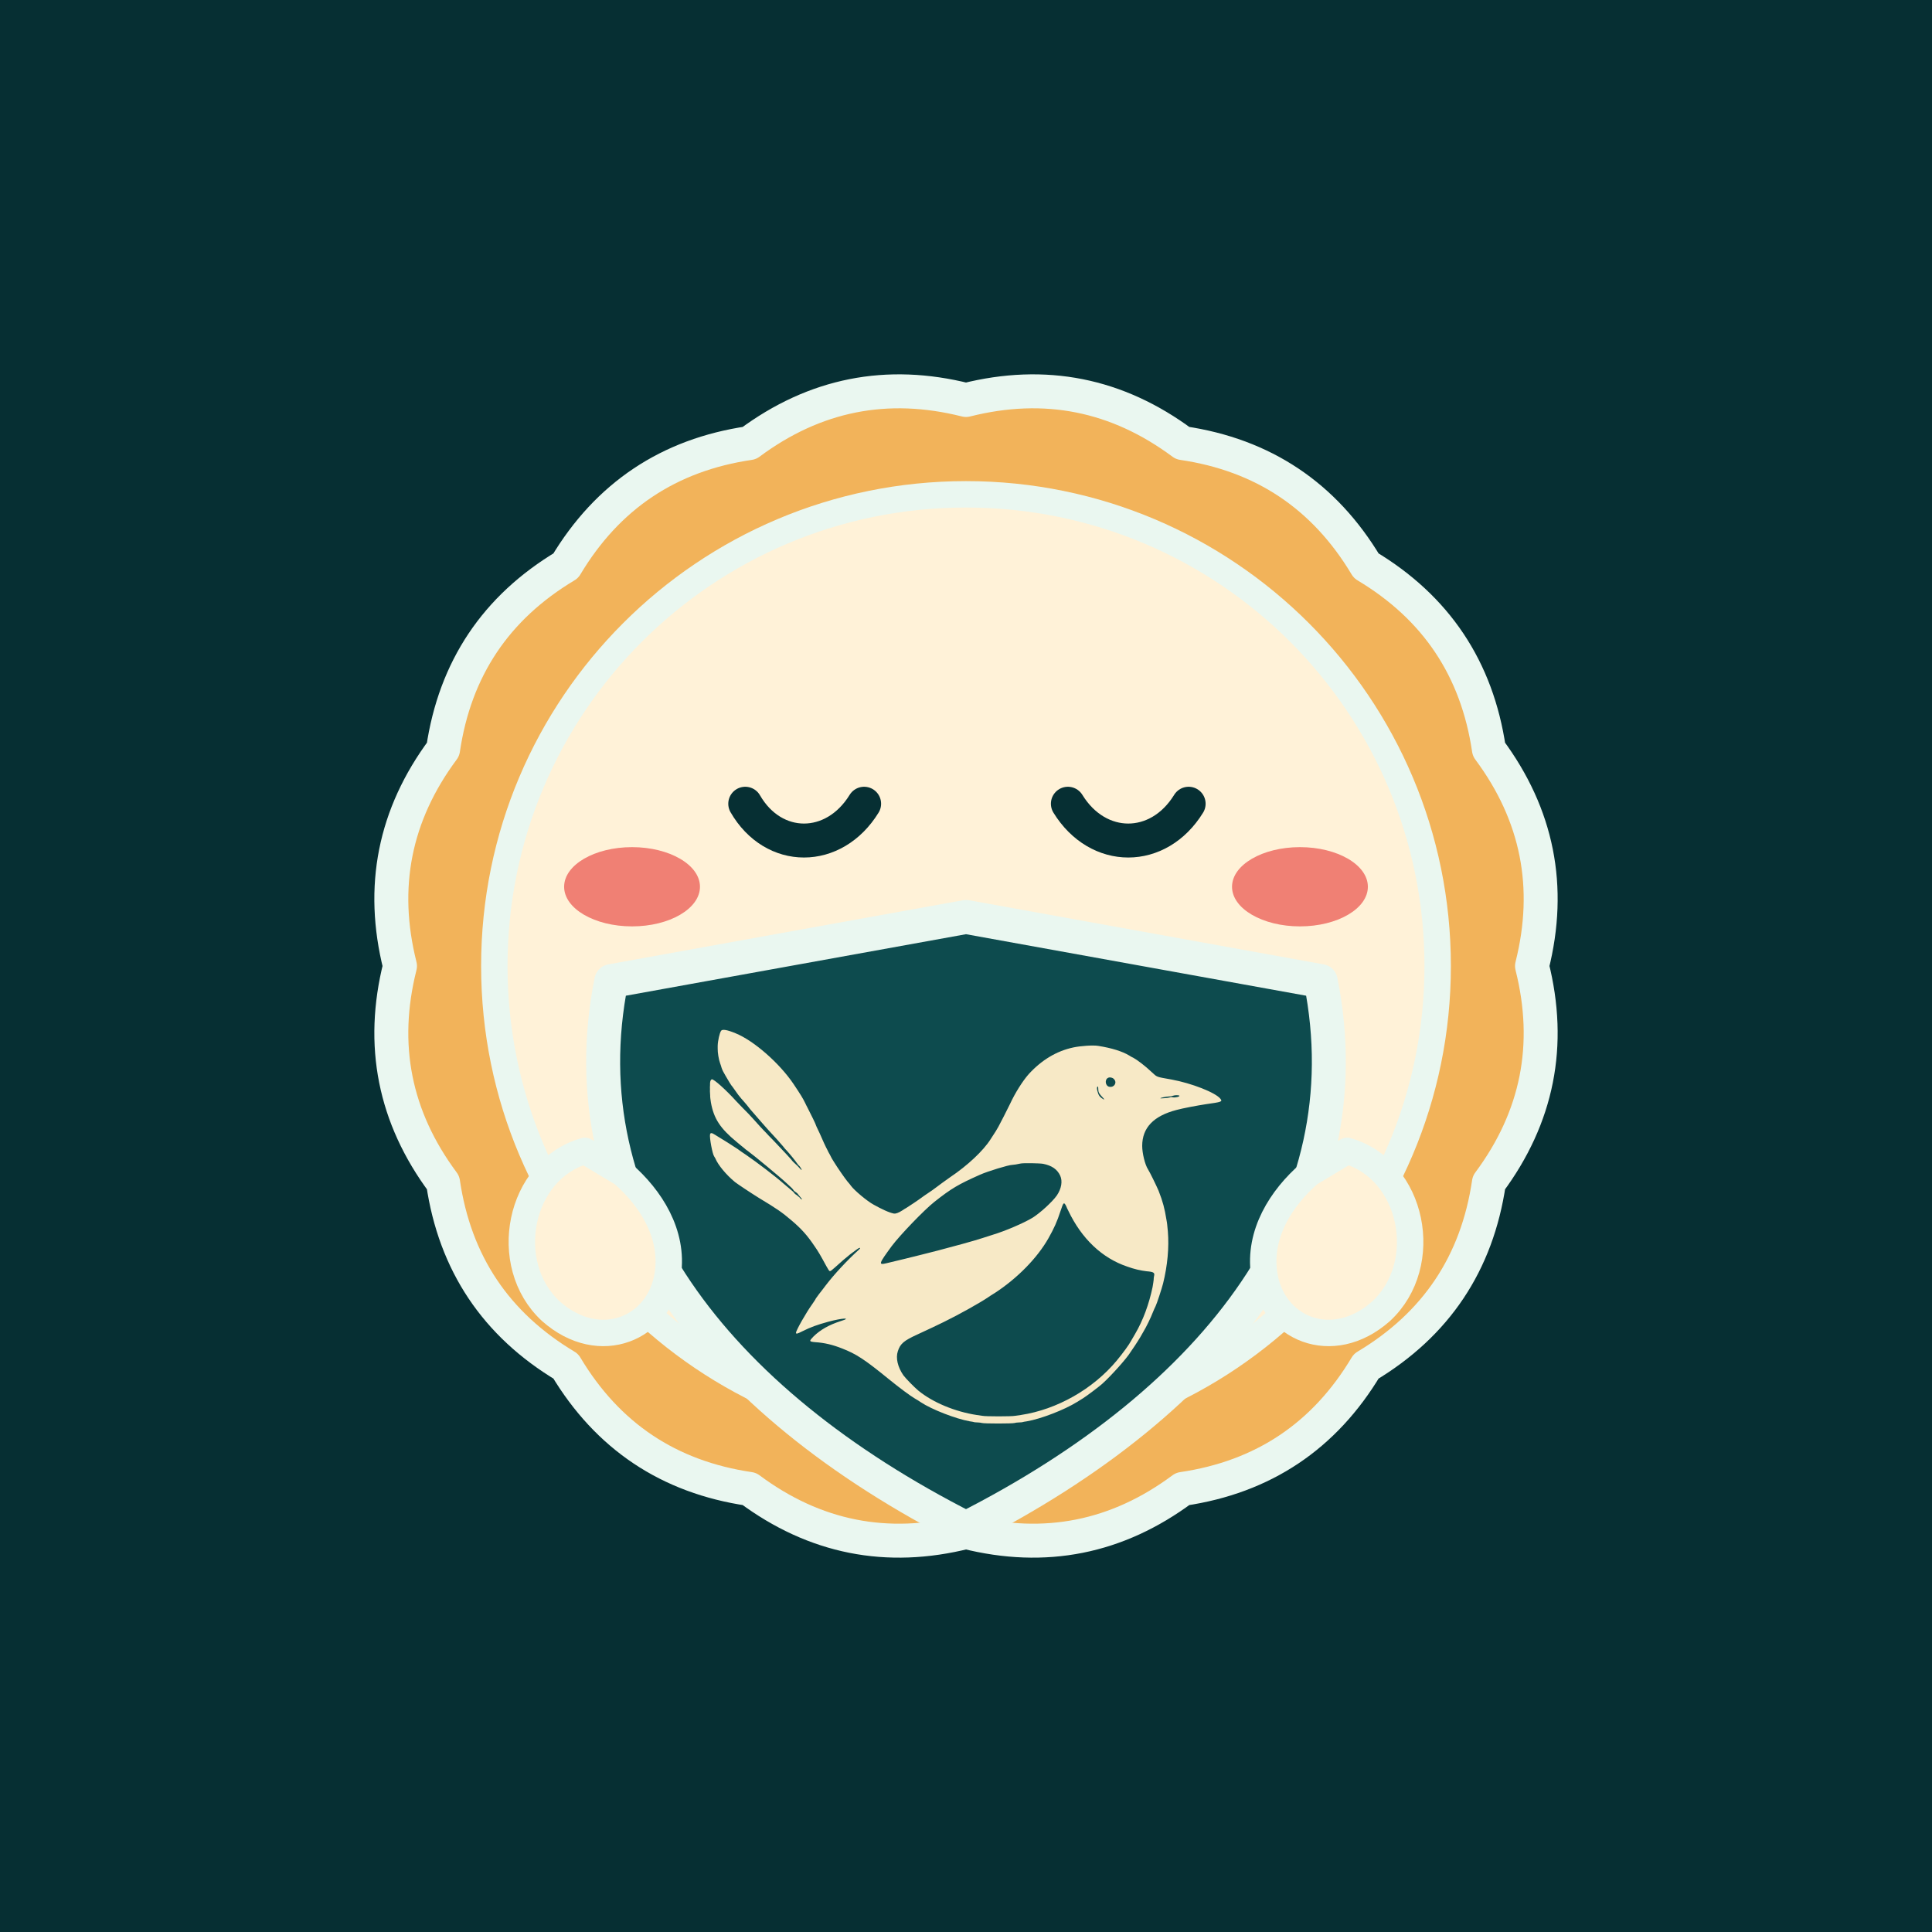
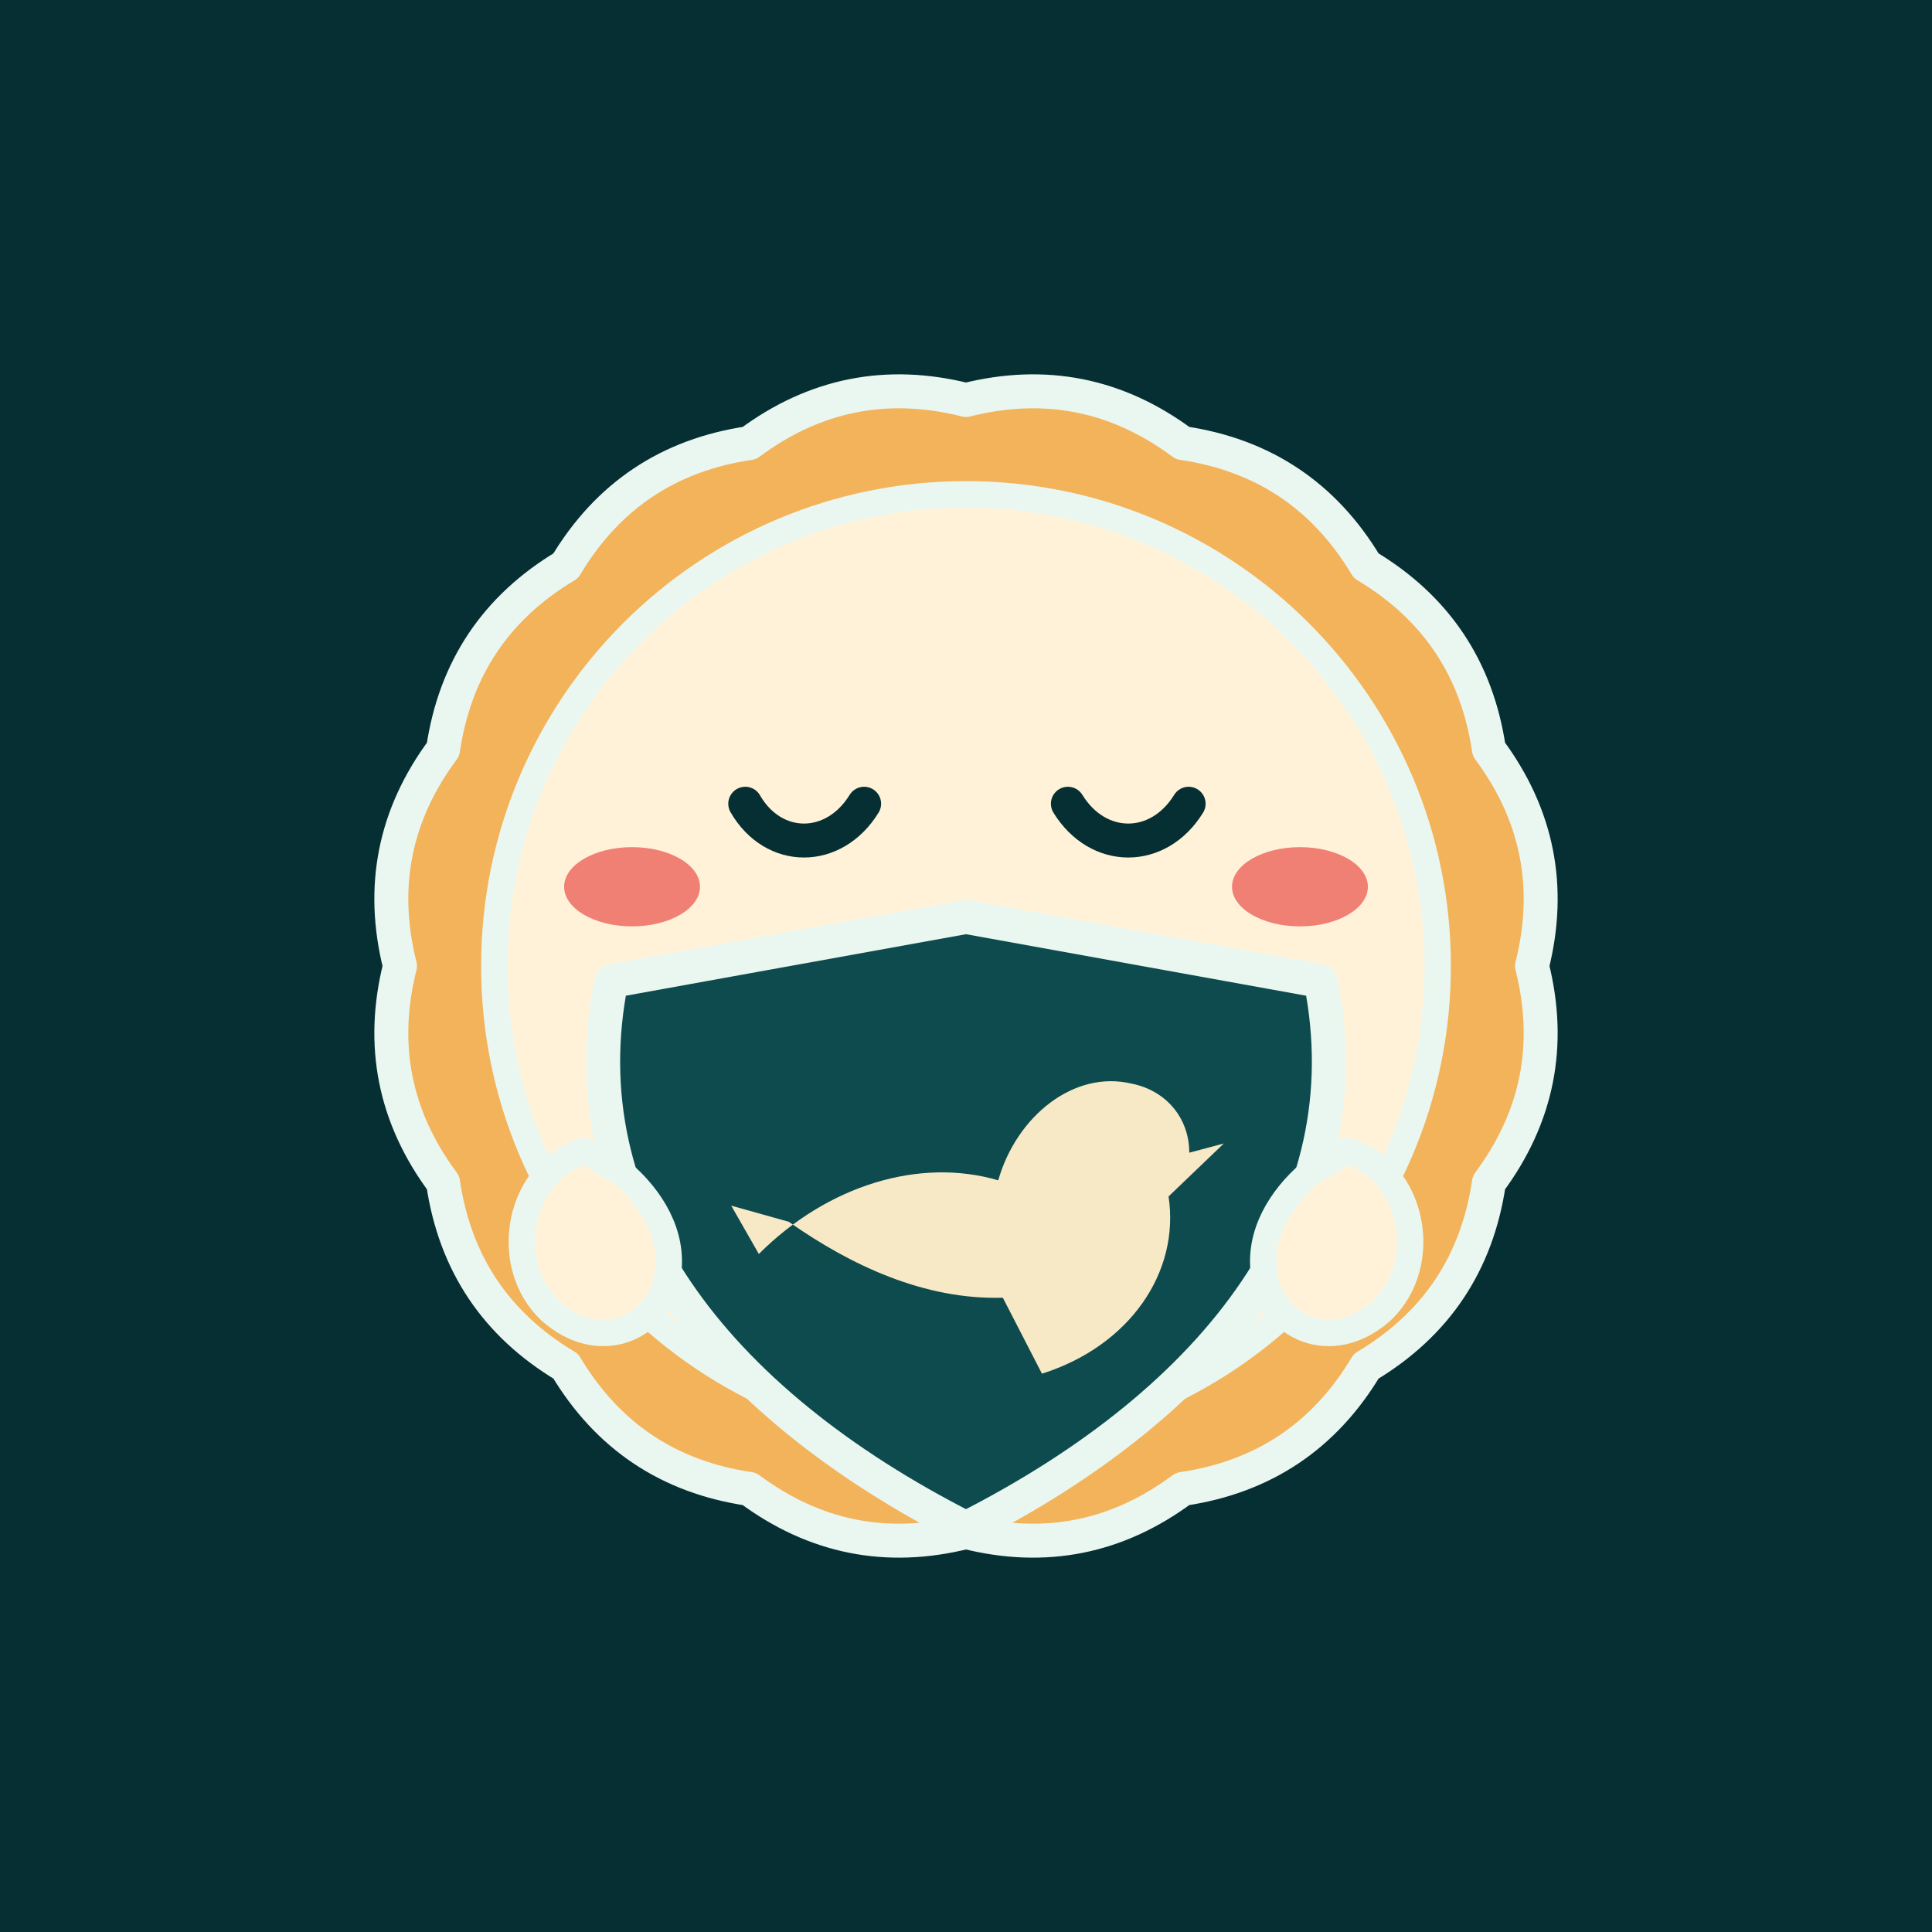
<svg xmlns="http://www.w3.org/2000/svg" viewBox="0 0 1024 1024" width="1024" height="1024" role="img" aria-label="ShyPie — dark variant">
  <rect width="1024" height="1024" fill="#062F33" />
  <g>
    <path d="M 512 212 Q 574.82 196.19 626.81 234.84 Q 690.89 244.27 724.13 299.87 Q 779.73 333.11 789.16 397.19 Q 827.81 449.18 812 512 Q 827.81 574.82 789.16 626.81 Q 779.73 690.89 724.13 724.13 Q 690.89 779.73 626.81 789.16 Q 574.82 827.81 512 812 Q 449.18 827.81 397.19 789.16 Q 333.11 779.73 299.87 724.13 Q 244.27 690.89 234.84 626.81 Q 196.19 574.82 212 512 Q 196.19 449.18 234.84 397.19 Q 244.27 333.11 299.87 299.87 Q 333.11 244.27 397.19 234.84 Q 449.18 196.19 512 212 Z" fill="#F2B35A" stroke="#EAF7F0" stroke-width="18" stroke-linejoin="round" />
    <circle cx="512" cy="512" r="250" fill="#FFF2D8" stroke="#EAF7F0" stroke-width="14" />
    <g fill="none" stroke="#062F33" stroke-width="18" stroke-linecap="round">
      <path d="M 395 426 C 410 452 442 452 458 426" />
      <path d="M 566 426 C 582 452 614 452 630 426" />
    </g>
    <ellipse cx="335" cy="470" rx="36" ry="21" fill="#F08074" />
    <ellipse cx="689" cy="470" rx="36" ry="21" fill="#F08074" />
    <path d="M 512 486 L 700 520 C 724 640 646 742 512 810 C 378 742 300 640 324 520 Z" fill="#0D4B4E" stroke="#EAF7F0" stroke-width="18" stroke-linejoin="round" />
    <g fill="#FFF2D8" stroke="#EAF7F0" stroke-width="14" stroke-linejoin="round">
      <path d="M 310 610 C 275 620 265 670 292 695 C 318 718 350 704 354 675 C 357 654 345 635 330 622 Z" />
      <path d="M 714 610 C 749 620 759 670 732 695 C 706 718 674 704 670 675 C 667 654 679 635 694 622 Z" />
    </g>
    <g fill="#F7E9C6">
-       <g transform="translate(512 650) scale(11.6) translate(-12 -12)">
-         <g transform="scale(0.5454545)">
-           <path d="M1.49 5.61C1.36 5.78 1.21 6.46 1.2 6.87C1.2 6.91 1.2 7.02 1.2 7.11C1.19 7.44 1.29 8.03 1.4 8.33C1.43 8.42 1.5 8.6 1.53 8.73C1.6 8.93 1.67 9.07 1.86 9.39C2.17 9.93 2.29 10.11 2.34 10.18C2.39 10.23 2.5 10.39 2.6 10.53C2.84 10.88 3.01 11.11 3.18 11.3C3.25 11.37 3.46 11.62 3.64 11.83C3.81 12.06 4.07 12.37 4.22 12.53C4.71 13.1 5.22 13.68 5.41 13.89C5.96 14.48 6.51 15.09 6.67 15.29C6.76 15.41 6.91 15.59 7 15.67C7.28 15.98 7.71 16.51 7.9 16.79C7.95 16.85 7.99 16.91 8.01 16.91C8.05 16.93 8.26 17.24 8.23 17.27C8.21 17.28 8.17 17.25 8.02 17.08C7.94 16.99 7.89 16.93 7.59 16.66C7.52 16.6 7.41 16.48 7.35 16.39C7.22 16.24 6.77 15.75 6.29 15.25C6.17 15.12 6.02 14.96 5.96 14.9C5.9 14.84 5.77 14.7 5.67 14.6C5.56 14.5 5.39 14.31 5.28 14.19C5.16 14.08 4.91 13.8 4.71 13.59C4.52 13.38 4.26 13.1 4.16 12.98C4.05 12.86 3.88 12.68 3.78 12.57C3.54 12.34 3.03 11.8 2.75 11.51C1.89 10.56 0.87 9.65 0.71 9.68C0.63 9.7 0.57 9.82 0.56 10C0.56 10.09 0.56 10.24 0.55 10.34C0.56 10.44 0.55 10.6 0.55 10.68C0.56 10.76 0.56 10.92 0.57 11.03C0.56 11.15 0.6 11.4 0.63 11.61C0.87 12.97 1.41 13.79 2.78 14.92C3.01 15.11 3.28 15.34 3.39 15.42C3.48 15.51 3.64 15.63 3.73 15.69C4.19 16.02 6.45 17.89 6.98 18.39C7.41 18.78 7.48 18.86 7.54 18.95C7.56 19 7.65 19.08 7.72 19.12C7.79 19.16 7.88 19.23 7.92 19.29C7.95 19.33 8.03 19.45 8.11 19.53C8.18 19.62 8.26 19.7 8.26 19.72C8.29 19.74 8.27 19.74 8.21 19.73C8.17 19.71 8.1 19.65 8.06 19.58C8 19.53 7.9 19.44 7.82 19.38C7.74 19.34 7.64 19.26 7.62 19.21C7.59 19.16 7.48 19.05 7.37 18.97C7.26 18.88 6.97 18.63 6.72 18.42C6.03 17.81 4.51 16.65 3.56 16C3.34 15.86 3.03 15.64 2.87 15.52C2.61 15.34 1.55 14.67 0.98 14.33C0.7 14.15 0.6 14.15 0.56 14.29C0.5 14.56 0.76 15.94 0.9 16.13C0.92 16.16 0.97 16.24 1 16.3C1.23 16.86 1.91 17.68 2.65 18.29C2.88 18.47 4.01 19.22 4.64 19.61C6.2 20.55 6.57 20.81 7.37 21.49C8.2 22.19 8.71 22.76 9.3 23.64C9.62 24.09 9.84 24.48 10.29 25.31C10.45 25.61 10.54 25.74 10.59 25.75C10.65 25.76 10.78 25.66 11.01 25.45C11.51 24.99 11.94 24.63 12.3 24.34C12.82 23.95 12.98 23.83 13.06 23.81C13.17 23.78 13.16 23.83 13.01 23.97C12.07 24.82 10.97 26 10.26 26.93C10.09 27.15 9.84 27.49 9.69 27.67C9.55 27.86 9.42 28.03 9.42 28.04C9.42 28.07 9.29 28.27 9.13 28.5C8.61 29.22 7.76 30.72 7.76 30.91C7.76 31.03 7.86 31.01 8.31 30.78C8.97 30.45 9.54 30.24 10.46 29.99C11.63 29.67 12.5 29.63 11.52 29.93C10.52 30.25 9.79 30.67 9.23 31.22C8.84 31.62 8.85 31.65 9.36 31.7C10.15 31.75 10.84 31.92 11.6 32.22C12.79 32.68 13.49 33.13 15.56 34.82C16.45 35.54 17.32 36.19 17.73 36.43C17.89 36.52 18.1 36.65 18.21 36.73C19.13 37.34 21.14 38.12 22.31 38.33C22.46 38.35 22.64 38.38 22.73 38.41C22.81 38.42 22.95 38.43 23.05 38.43C23.12 38.43 23.26 38.45 23.33 38.47C23.51 38.53 25.9 38.53 26.08 38.47C26.14 38.45 26.27 38.43 26.36 38.43C26.45 38.43 26.6 38.42 26.68 38.41C26.77 38.38 26.95 38.35 27.1 38.33C28.26 38.13 30.25 37.37 31.32 36.7C31.48 36.6 31.71 36.46 31.82 36.39C32.11 36.21 33.13 35.44 33.4 35.2C34.17 34.51 35.47 33.05 35.77 32.55C35.81 32.49 35.98 32.23 36.15 31.99C36.3 31.75 36.52 31.43 36.6 31.28C36.69 31.12 36.81 30.91 36.88 30.79C37.09 30.45 37.49 29.63 37.64 29.23C37.72 29.03 37.83 28.78 37.88 28.69C37.98 28.5 38.41 27.18 38.51 26.78C38.88 25.28 39.02 23.77 38.91 22.43C38.88 22.17 38.86 21.89 38.85 21.82C38.84 21.75 38.82 21.57 38.79 21.44C38.64 20.5 38.49 19.93 38.13 19.01C37.93 18.55 37.41 17.48 37.25 17.23C36.99 16.83 36.76 15.87 36.76 15.26C36.76 13.74 37.71 12.75 39.63 12.25C40.13 12.11 41.36 11.88 42.07 11.77C43.42 11.58 43.5 11.56 43.31 11.31C42.9 10.79 40.9 10.01 39.22 9.7C37.92 9.47 38.02 9.51 37.57 9.09C37.01 8.56 36.34 8.05 36.02 7.88C35.94 7.85 35.78 7.76 35.66 7.68C35.09 7.34 34.21 7.06 33.07 6.88C32.64 6.81 31.62 6.88 31 7.01C29.58 7.31 28.33 8.07 27.25 9.25C26.73 9.84 26.1 10.85 25.69 11.74C25.53 12.08 24.84 13.43 24.71 13.66C24.58 13.9 24.46 14.09 24.06 14.7C23.45 15.67 22.11 16.92 20.66 17.89C20.52 17.99 20.23 18.2 19.99 18.37C19.76 18.55 19.39 18.81 19.18 18.97C18.96 19.12 18.66 19.33 18.49 19.44C17.97 19.83 17.17 20.35 17.01 20.45C16.92 20.5 16.75 20.6 16.64 20.68C16.36 20.86 16.11 20.95 15.97 20.93C15.54 20.85 14.87 20.52 14.26 20.18C13.72 19.89 12.65 18.99 12.37 18.61C12.33 18.54 12.19 18.38 12.07 18.24C11.87 18 11.23 17.08 10.95 16.62C10.89 16.53 10.81 16.38 10.76 16.31C10.72 16.24 10.64 16.09 10.59 15.98C10.52 15.88 10.44 15.7 10.39 15.6C10.34 15.51 10.21 15.25 10.11 15.03C10.01 14.82 9.85 14.45 9.75 14.22C9.64 14 9.52 13.74 9.48 13.65C9.41 13.44 9.34 13.31 9.19 12.99C9.12 12.86 9.01 12.62 8.94 12.49C8.87 12.35 8.77 12.14 8.72 12.05C8.67 11.95 8.58 11.79 8.53 11.67C8.34 11.28 8.16 10.98 7.55 10.07C6.37 8.32 4.23 6.45 2.71 5.83C1.99 5.53 1.6 5.47 1.49 5.61ZM34.38 9.65C34.68 9.93 34.44 10.37 34.03 10.31C33.67 10.27 33.58 9.69 33.92 9.55C34.04 9.49 34.27 9.53 34.38 9.65ZM33.08 10.51C33.08 10.76 33.15 10.89 33.44 11.19C33.53 11.29 33.6 11.37 33.58 11.37C33.5 11.37 33.25 11.19 33.17 11.07C33.03 10.87 32.92 10.39 33 10.31C33.06 10.26 33.08 10.3 33.08 10.51ZM39.87 11.05C39.94 11.13 39.53 11.23 39.33 11.19C39.22 11.16 39.13 11.17 39.07 11.2C38.96 11.24 38.24 11.31 38.28 11.26C38.33 11.22 38.75 11.13 38.97 11.12C39.11 11.12 39.28 11.08 39.37 11.05C39.49 11 39.81 11 39.87 11.05ZM28.46 16.76C29.2 16.91 29.64 17.22 29.89 17.75C30.1 18.21 30 18.83 29.61 19.41C29.24 19.94 28.2 20.89 27.57 21.28C26.84 21.72 25.29 22.39 24.22 22.71C23.95 22.79 23.58 22.92 23.41 22.97C22.8 23.18 20.74 23.74 19.62 24.03C18.99 24.19 18.34 24.35 18.16 24.4C17.84 24.48 16.12 24.91 15.33 25.09C14.65 25.25 14.68 25.15 15.78 23.65C16.47 22.73 18.51 20.61 19.36 19.94C20.78 18.82 21.36 18.48 23.16 17.68C23.8 17.39 25.57 16.85 25.87 16.85C25.98 16.85 26.29 16.8 26.55 16.74C26.8 16.68 28.18 16.71 28.46 16.76ZM30.39 20.3C30.43 20.42 30.52 20.59 30.57 20.69C31.69 23.04 33.4 24.66 35.51 25.37C36.09 25.58 36.62 25.7 37.12 25.76C37.73 25.81 37.83 25.88 37.75 26.18C37.73 26.27 37.72 26.4 37.72 26.48C37.72 26.55 37.67 26.82 37.63 27.08C37.33 28.51 36.84 29.86 36.16 31.02C36.06 31.19 35.92 31.44 35.84 31.57C35.65 31.93 35.15 32.61 34.63 33.24C32.64 35.63 29.63 37.34 26.6 37.8C26.44 37.82 26.22 37.86 26.11 37.87C25.84 37.93 23.63 37.93 23.37 37.87C23.26 37.86 23.03 37.82 22.89 37.8C21.07 37.52 19.22 36.75 18.01 35.76C17.65 35.46 16.96 34.75 16.75 34.47C16.28 33.78 16.1 33.03 16.29 32.46C16.49 31.83 16.8 31.57 17.92 31.06C19.13 30.5 19.38 30.38 20.14 30.01C21.43 29.38 23.23 28.37 23.87 27.93C23.95 27.87 24.2 27.71 24.43 27.57C26.3 26.35 27.97 24.65 28.91 22.99C29.38 22.15 29.62 21.63 29.92 20.71C30.16 19.98 30.2 19.93 30.39 20.3Z" fill-rule="evenodd" />
-         </g>
+       <g transform="translate(512 650) scale(12.2) translate(-12 -12)">
+         <path d="M 3.0 13.2 C 6.0 10.2 10.0 9.0 13.4 10.0 C 14.2 7.2 16.7 5.2 19.2 5.8 C 20.7 6.1 21.7 7.3 21.7 8.8 L 23.2 8.4 L 20.8 10.7 C 21.3 14.0 19.1 17.2 15.3 18.4 L 13.6 15.1 C 10.2 15.2 7.0 13.7 4.3 11.8 L 1.8 11.1 Z" />
      </g>
    </g>
  </g>
</svg>
